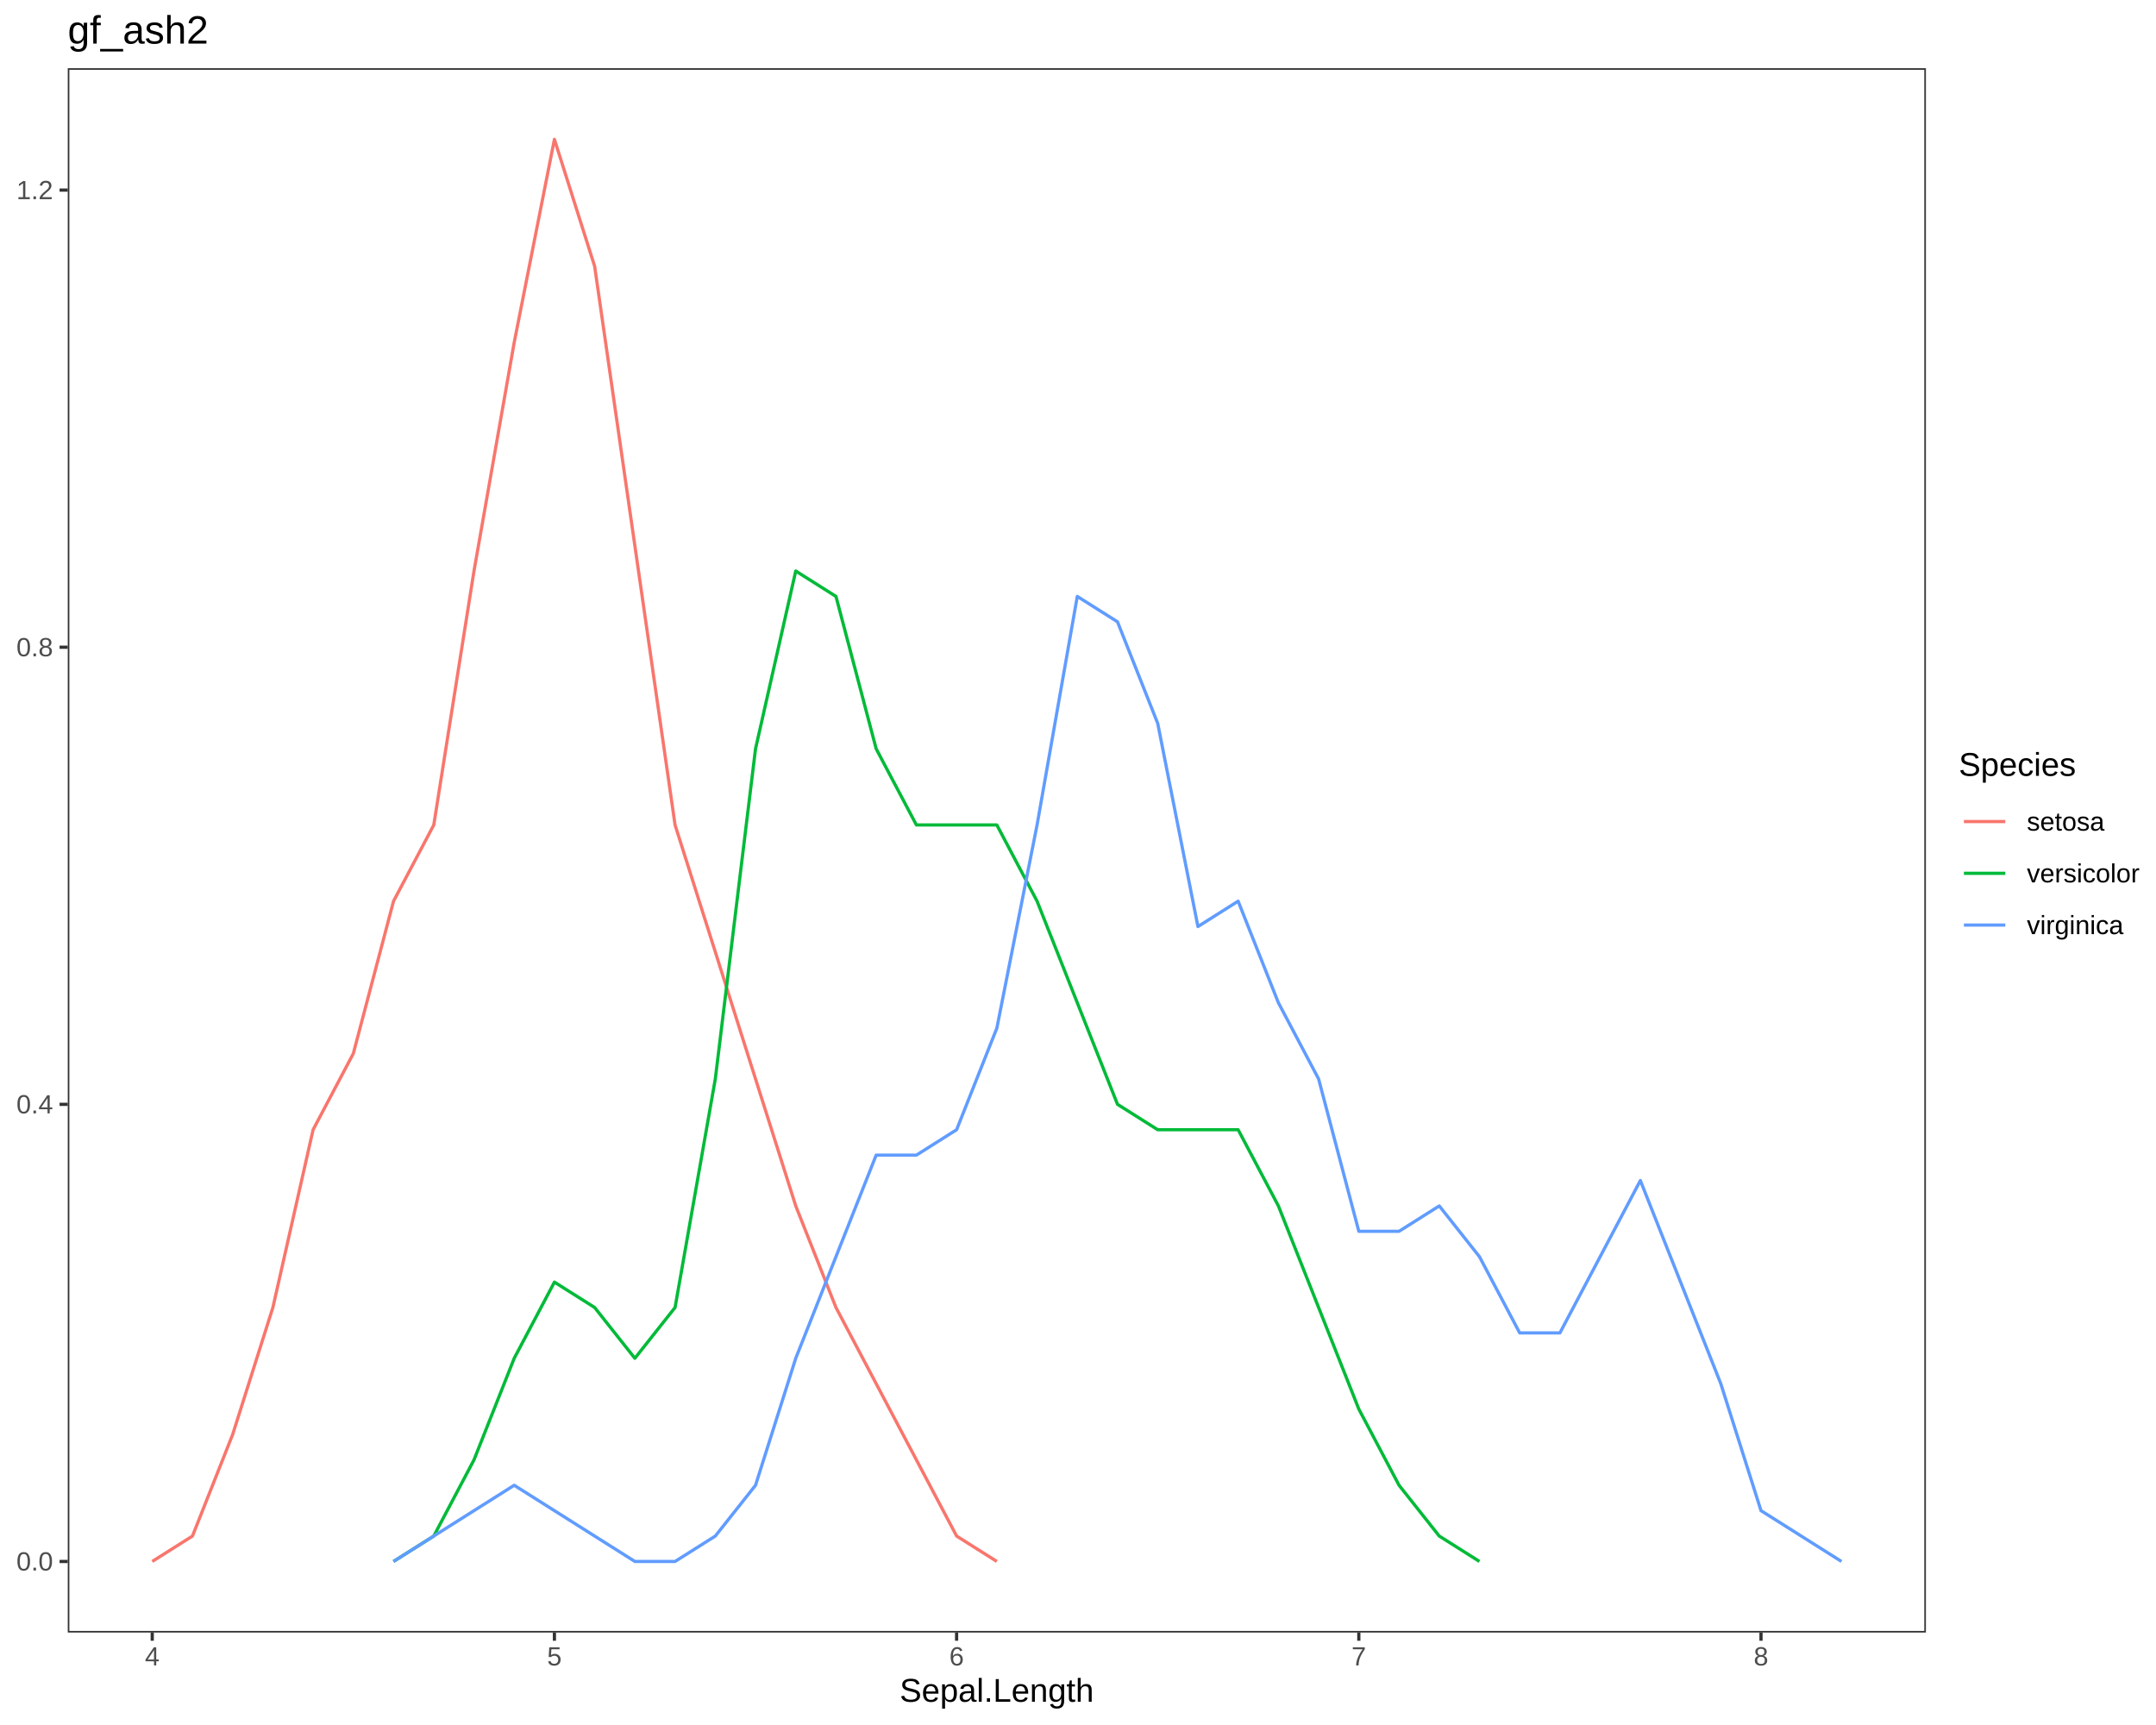
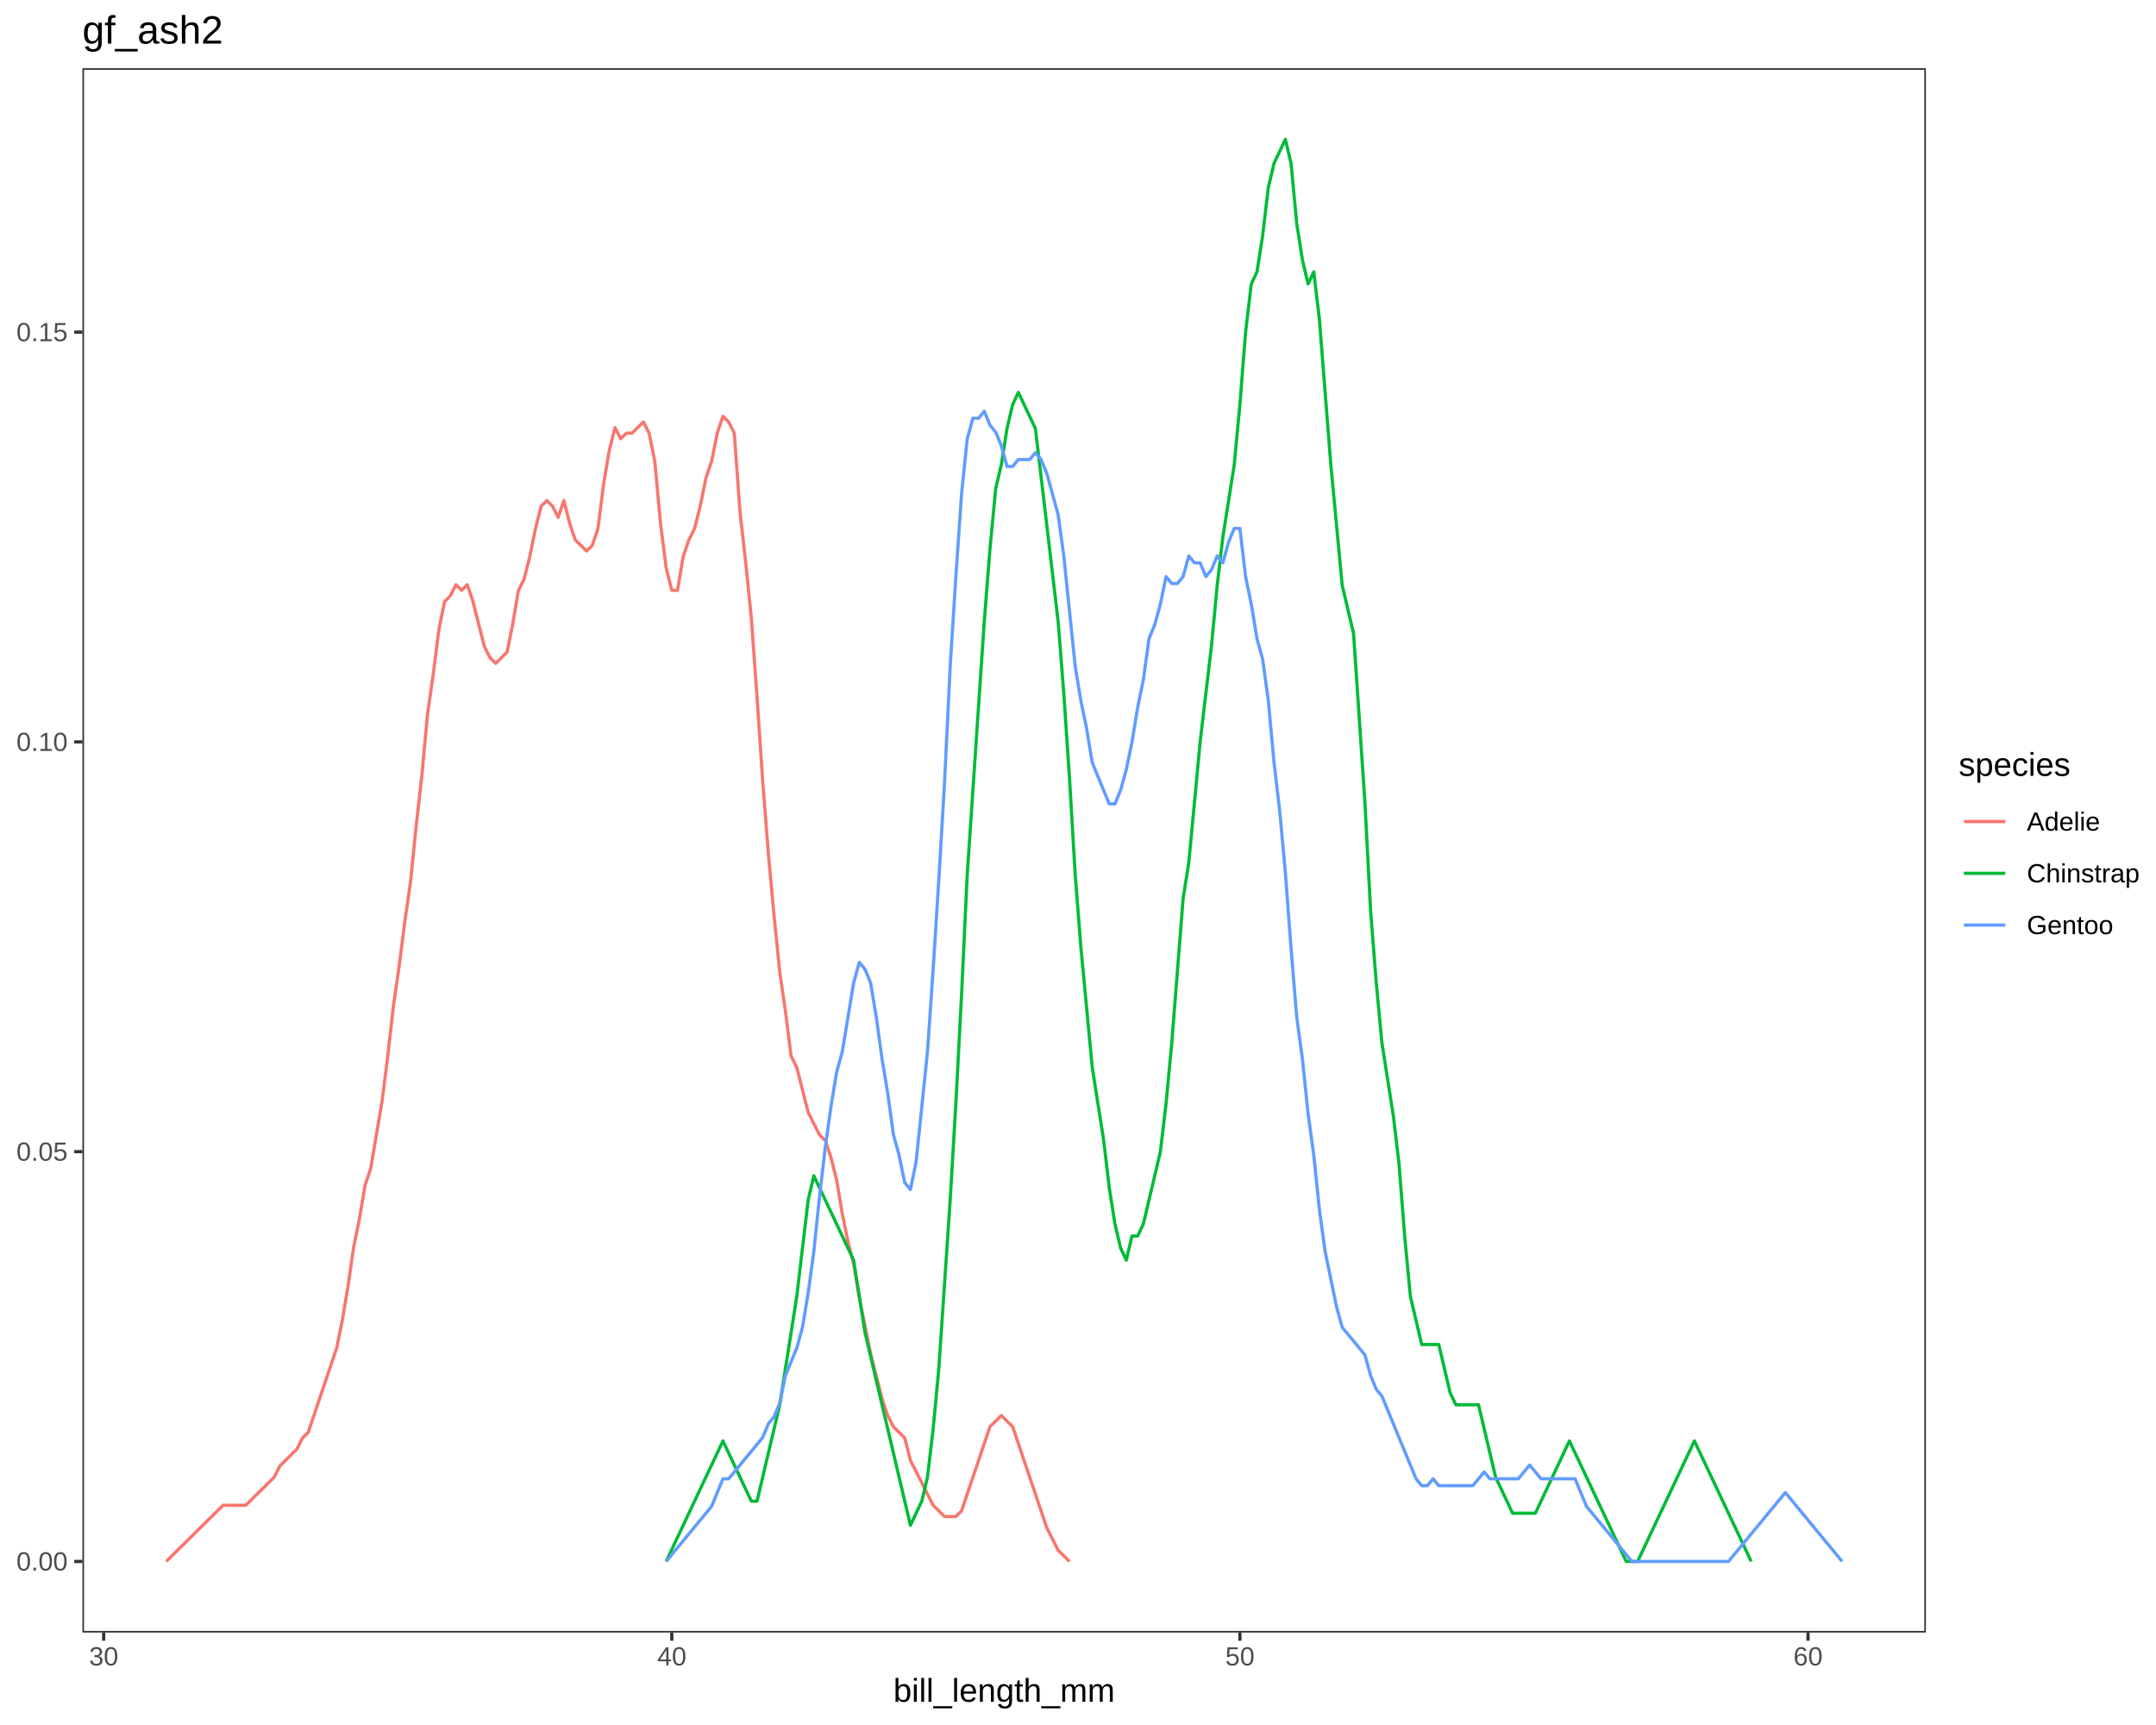
<svg xmlns="http://www.w3.org/2000/svg" viewBox="0 0 720.00 576.00">
  <defs>
    <style type="text/css">
    line, polyline, polygon, path, rect, circle {
      fill: none;
      stroke: #000000;
      stroke-linecap: round;
      stroke-linejoin: round;
      stroke-miterlimit: 10.00;
    }
  </style>
  </defs>
  <rect width="100%" height="100%" style="stroke: none; fill: #FFFFFF;" />
  <rect x="0.00" y="0.00" width="720.00" height="576.00" style="stroke-width: 1.07; stroke: #FFFFFF; fill: #FFFFFF;" />
  <defs>
-     <clipPath id="cpMjIuNjN8NjQzLjE2fDU0NS4xM3wyMi43Nw==">
-       <rect x="22.63" y="22.77" width="620.53" height="522.36" />
+     <clipPath id="cpMjcuNTJ8NjQzLjE2fDU0NS4xM3wyMi43Nw==">
+       <rect x="27.52" y="22.77" width="615.64" height="522.36" />
    </clipPath>
  </defs>
-   <rect x="22.63" y="22.77" width="620.53" height="522.36" style="stroke-width: 1.07; stroke: none; fill: #FFFFFF;" clip-path="url(#cpMjIuNjN8NjQzLjE2fDU0NS4xM3wyMi43Nw==)" />
-   <polyline points="50.84,521.39 64.27,512.91 77.70,478.99 91.13,436.59 104.56,377.23 117.99,351.79 131.42,300.91 131.42,300.91 144.86,275.47 158.29,190.67 171.72,114.35 171.72,114.35 185.15,46.52 198.58,88.91 198.58,88.91 212.01,182.19 225.44,275.47 238.88,317.87 238.88,317.87 252.31,360.27 265.74,402.67 279.17,436.59 292.60,462.03 319.46,512.91 332.90,521.39 " style="stroke-width: 1.07; stroke: #F8766D; stroke-linecap: butt;" clip-path="url(#cpMjIuNjN8NjQzLjE2fDU0NS4xM3wyMi43Nw==)" />
-   <polyline points="131.42,521.39 144.86,512.91 158.29,487.47 171.72,453.55 185.15,428.11 198.58,436.59 198.58,436.59 212.01,453.55 225.44,436.59 238.88,360.27 238.88,360.27 252.31,250.03 265.74,190.67 265.74,190.67 279.17,199.15 292.60,250.03 306.03,275.47 306.03,275.47 319.46,275.47 332.90,275.47 332.90,275.47 346.33,300.91 359.76,334.83 373.19,368.75 373.19,368.75 386.62,377.23 400.05,377.23 400.05,377.23 413.48,377.23 426.92,402.67 440.35,436.59 440.35,436.59 453.78,470.51 467.21,495.95 480.64,512.91 494.07,521.39 " style="stroke-width: 1.07; stroke: #00BA38; stroke-linecap: butt;" clip-path="url(#cpMjIuNjN8NjQzLjE2fDU0NS4xM3wyMi43Nw==)" />
-   <polyline points="131.42,521.39 171.72,495.95 212.01,521.39 225.44,521.39 238.88,512.91 252.31,495.95 265.74,453.55 265.74,453.55 279.17,419.63 292.60,385.71 306.03,385.71 306.03,385.71 319.46,377.23 332.90,343.31 332.90,343.31 346.33,275.47 359.76,199.15 373.19,207.63 373.19,207.63 386.62,241.55 400.05,309.39 400.05,309.39 413.48,300.91 426.92,334.83 440.35,360.27 453.78,411.15 467.21,411.15 467.21,411.15 480.64,402.67 494.07,419.63 507.50,445.07 507.50,445.07 520.94,445.07 534.37,419.63 534.37,419.63 547.80,394.19 574.66,462.03 574.66,462.03 588.09,504.43 614.96,521.39 " style="stroke-width: 1.07; stroke: #619CFF; stroke-linecap: butt;" clip-path="url(#cpMjIuNjN8NjQzLjE2fDU0NS4xM3wyMi43Nw==)" />
-   <rect x="22.63" y="22.77" width="620.53" height="522.36" style="stroke-width: 1.07; stroke: #333333;" clip-path="url(#cpMjIuNjN8NjQzLjE2fDU0NS4xM3wyMi43Nw==)" />
+   <rect x="27.52" y="22.77" width="615.64" height="522.36" style="stroke-width: 1.07; stroke: none; fill: #FFFFFF;" clip-path="url(#cpMjcuNTJ8NjQzLjE2fDU0NS4xM3wyMi43Nw==)" />
+   <polyline points="55.50,521.39 74.48,502.64 82.06,502.64 91.55,493.27 93.45,489.52 99.14,483.90 101.04,480.15 102.93,478.28 110.52,455.78 112.42,450.16 114.32,440.79 116.21,429.54 118.11,416.42 120.01,407.05 121.91,395.81 123.80,390.18 127.60,367.69 129.49,352.70 131.39,335.83 133.29,322.71 135.19,307.71 137.08,294.59 138.98,275.85 140.88,258.98 142.78,238.36 144.67,225.24 146.57,210.24 148.47,200.87 150.36,199.00 152.26,195.25 154.16,197.12 156.06,195.25 157.95,200.87 159.85,208.37 161.75,215.87 163.64,219.62 165.54,221.49 167.44,219.62 169.34,217.74 171.23,208.37 173.13,197.12 175.03,193.38 176.92,185.88 178.82,176.51 180.72,169.01 182.62,167.13 184.51,169.01 186.41,172.76 188.31,167.13 190.21,174.63 192.10,180.26 195.90,184.00 197.79,182.13 199.69,176.51 201.59,161.51 203.49,150.27 205.38,142.77 207.28,146.52 209.18,144.64 211.07,144.64 214.87,140.89 216.77,144.64 218.66,154.01 220.56,174.63 222.46,189.63 224.35,197.12 226.25,197.12 228.15,185.88 230.05,180.26 231.94,176.51 233.84,169.01 235.74,159.64 237.64,154.01 239.53,144.64 241.43,139.02 243.33,140.89 245.22,144.64 247.12,170.88 249.02,187.75 250.92,206.50 252.81,232.74 254.71,260.85 256.61,285.22 258.50,305.84 260.40,324.58 262.30,337.70 264.20,352.70 266.09,356.44 267.99,363.94 269.89,371.44 271.78,375.19 273.68,378.94 275.58,380.81 277.48,386.43 279.37,393.93 281.27,405.18 283.17,414.55 285.07,422.05 286.96,433.29 290.76,452.04 294.55,467.03 296.45,472.65 298.35,476.40 302.14,480.15 304.04,487.65 311.63,502.64 315.42,506.39 319.21,506.39 321.11,504.52 330.60,476.40 334.39,472.65 338.19,476.40 349.57,510.14 353.36,517.64 357.16,521.39 " style="stroke-width: 1.07; stroke: #F8766D; stroke-linecap: butt;" clip-path="url(#cpMjcuNTJ8NjQzLjE2fDU0NS4xM3wyMi43Nw==)" />
+   <polyline points="222.46,521.39 241.43,481.14 250.92,501.27 252.81,501.27 260.40,469.07 266.09,432.85 269.89,400.66 271.78,392.61 285.07,420.78 288.86,444.92 290.76,452.97 304.04,509.31 307.83,501.27 309.73,493.22 311.63,477.12 313.52,457.00 317.32,400.66 319.21,368.46 321.11,332.24 323.01,292.00 326.80,235.66 328.70,207.49 330.60,183.34 332.50,163.22 334.39,155.17 336.29,143.10 338.19,135.05 340.08,131.03 341.98,135.05 345.78,143.10 347.67,159.20 349.57,175.29 351.47,191.39 353.36,207.49 355.26,231.63 357.16,259.80 359.06,292.00 360.95,316.15 364.75,356.39 366.64,368.46 368.54,380.54 370.44,396.63 372.34,408.71 374.23,416.75 376.13,420.78 378.03,412.73 379.93,412.73 381.82,408.71 385.62,392.61 387.51,384.56 389.41,368.46 391.31,348.34 395.10,300.05 397.00,287.98 398.90,267.85 400.79,247.73 404.59,215.54 406.49,195.42 408.38,179.32 410.28,167.25 412.18,155.17 414.07,135.05 415.97,110.90 417.87,94.81 419.77,90.78 421.66,78.71 423.56,62.61 425.46,54.56 427.36,50.54 429.25,46.52 431.15,54.56 433.05,74.69 434.94,86.76 436.84,94.81 438.74,90.78 440.64,106.88 442.53,131.03 444.43,155.17 446.33,175.29 448.22,195.42 450.12,203.46 452.02,211.51 455.81,267.85 457.71,304.07 459.61,328.22 461.50,348.34 465.30,372.49 467.20,388.58 469.09,412.73 470.99,432.85 474.79,448.95 480.48,448.95 484.27,465.05 486.17,469.07 493.76,469.07 499.45,493.22 505.14,505.29 512.73,505.29 524.11,481.14 543.08,521.39 546.88,521.39 565.85,481.14 584.82,521.39 " style="stroke-width: 1.07; stroke: #00BA38; stroke-linecap: butt;" clip-path="url(#cpMjcuNTJ8NjQzLjE2fDU0NS4xM3wyMi43Nw==)" />
+   <polyline points="222.46,521.39 237.64,502.99 241.43,493.79 243.33,493.79 254.71,479.99 256.61,475.39 258.50,473.09 260.40,468.50 262.30,459.30 266.09,450.10 267.99,443.20 269.89,431.70 271.78,417.90 273.68,399.51 275.58,383.41 277.48,369.61 279.37,358.11 281.27,351.21 285.07,328.22 286.96,321.32 288.86,323.62 290.76,328.22 292.65,339.72 294.55,353.51 296.45,365.01 298.35,378.81 300.24,385.71 302.14,394.91 304.04,397.21 305.93,388.01 307.83,369.61 309.73,351.21 311.63,323.62 313.52,293.72 315.42,261.53 317.32,222.44 319.21,192.54 321.11,164.95 323.01,146.55 324.91,139.65 326.80,139.65 328.70,137.35 330.60,141.95 332.50,144.25 334.39,148.85 336.29,155.75 338.19,155.75 340.08,153.45 341.98,153.45 343.88,153.45 345.78,151.15 347.67,153.45 349.57,158.05 351.47,164.95 353.36,171.84 355.26,185.64 359.06,222.44 360.95,233.93 362.85,243.13 364.75,254.63 366.64,259.23 368.54,263.83 370.44,268.43 372.34,268.43 374.23,263.83 376.13,256.93 378.03,247.73 379.93,236.23 381.82,227.04 383.72,213.24 385.62,208.64 387.51,201.74 389.41,192.54 391.31,194.84 393.21,194.84 395.10,192.54 397.00,185.64 398.90,187.94 400.79,187.94 402.69,192.54 404.59,190.24 406.49,185.64 408.38,187.94 410.28,181.04 412.18,176.44 414.07,176.44 415.97,192.54 417.87,201.74 419.77,213.24 421.66,220.14 423.56,233.93 425.46,254.63 427.36,270.73 429.25,291.42 431.15,316.72 433.05,339.72 434.94,353.51 436.84,371.91 438.74,385.71 440.64,404.11 442.53,417.90 446.33,436.30 448.22,443.20 453.92,450.10 455.81,452.40 457.71,459.30 459.61,463.90 461.50,466.20 472.89,493.79 474.79,496.09 476.68,496.09 478.58,493.79 480.48,496.09 491.86,496.09 495.65,491.49 497.55,493.79 507.04,493.79 510.83,489.19 514.63,493.79 526.01,493.79 529.80,502.99 544.98,521.39 577.23,521.39 596.21,498.39 615.18,521.39 " style="stroke-width: 1.07; stroke: #619CFF; stroke-linecap: butt;" clip-path="url(#cpMjcuNTJ8NjQzLjE2fDU0NS4xM3wyMi43Nw==)" />
+   <rect x="27.52" y="22.77" width="615.64" height="522.36" style="stroke-width: 1.07; stroke: #333333;" clip-path="url(#cpMjcuNTJ8NjQzLjE2fDU0NS4xM3wyMi43Nw==)" />
  <defs>
    <clipPath id="cpMC4wMHw3MjAuMDB8NTc2LjAwfDAuMDA=">
      <rect x="0.00" y="0.00" width="720.00" height="576.00" />
    </clipPath>
  </defs>
  <g clip-path="url(#cpMC4wMHw3MjAuMDB8NTc2LjAwfDAuMDA=)">
-     <text x="5.48" y="524.41" style="font-size: 8.80px; fill: #4D4D4D; font-family: Liberation Sans;" textLength="12.22px" lengthAdjust="spacingAndGlyphs">0.0</text>
+     <text x="5.48" y="524.41" style="font-size: 8.80px; fill: #4D4D4D; font-family: Liberation Sans;" textLength="17.11px" lengthAdjust="spacingAndGlyphs">0.00</text>
  </g>
  <g clip-path="url(#cpMC4wMHw3MjAuMDB8NTc2LjAwfDAuMDA=)">
-     <text x="5.48" y="371.77" style="font-size: 8.80px; fill: #4D4D4D; font-family: Liberation Sans;" textLength="12.22px" lengthAdjust="spacingAndGlyphs">0.4</text>
+     <text x="5.48" y="387.58" style="font-size: 8.80px; fill: #4D4D4D; font-family: Liberation Sans;" textLength="17.11px" lengthAdjust="spacingAndGlyphs">0.05</text>
  </g>
  <g clip-path="url(#cpMC4wMHw3MjAuMDB8NTc2LjAwfDAuMDA=)">
-     <text x="5.48" y="219.14" style="font-size: 8.80px; fill: #4D4D4D; font-family: Liberation Sans;" textLength="12.22px" lengthAdjust="spacingAndGlyphs">0.8</text>
+     <text x="5.48" y="250.76" style="font-size: 8.80px; fill: #4D4D4D; font-family: Liberation Sans;" textLength="17.11px" lengthAdjust="spacingAndGlyphs">0.10</text>
  </g>
  <g clip-path="url(#cpMC4wMHw3MjAuMDB8NTc2LjAwfDAuMDA=)">
-     <text x="5.48" y="66.50" style="font-size: 8.80px; fill: #4D4D4D; font-family: Liberation Sans;" textLength="12.22px" lengthAdjust="spacingAndGlyphs">1.2</text>
+     <text x="5.48" y="113.93" style="font-size: 8.80px; fill: #4D4D4D; font-family: Liberation Sans;" textLength="17.11px" lengthAdjust="spacingAndGlyphs">0.15</text>
  </g>
-   <polyline points="19.89,521.39 22.63,521.39 " style="stroke-width: 1.07; stroke: #333333; stroke-linecap: butt;" clip-path="url(#cpMC4wMHw3MjAuMDB8NTc2LjAwfDAuMDA=)" />
-   <polyline points="19.89,368.75 22.63,368.75 " style="stroke-width: 1.07; stroke: #333333; stroke-linecap: butt;" clip-path="url(#cpMC4wMHw3MjAuMDB8NTc2LjAwfDAuMDA=)" />
-   <polyline points="19.89,216.11 22.63,216.11 " style="stroke-width: 1.07; stroke: #333333; stroke-linecap: butt;" clip-path="url(#cpMC4wMHw3MjAuMDB8NTc2LjAwfDAuMDA=)" />
-   <polyline points="19.89,63.47 22.63,63.47 " style="stroke-width: 1.07; stroke: #333333; stroke-linecap: butt;" clip-path="url(#cpMC4wMHw3MjAuMDB8NTc2LjAwfDAuMDA=)" />
-   <polyline points="50.84,547.87 50.84,545.13 " style="stroke-width: 1.07; stroke: #333333; stroke-linecap: butt;" clip-path="url(#cpMC4wMHw3MjAuMDB8NTc2LjAwfDAuMDA=)" />
-   <polyline points="185.15,547.87 185.15,545.13 " style="stroke-width: 1.07; stroke: #333333; stroke-linecap: butt;" clip-path="url(#cpMC4wMHw3MjAuMDB8NTc2LjAwfDAuMDA=)" />
-   <polyline points="319.46,547.87 319.46,545.13 " style="stroke-width: 1.07; stroke: #333333; stroke-linecap: butt;" clip-path="url(#cpMC4wMHw3MjAuMDB8NTc2LjAwfDAuMDA=)" />
-   <polyline points="453.78,547.87 453.78,545.13 " style="stroke-width: 1.07; stroke: #333333; stroke-linecap: butt;" clip-path="url(#cpMC4wMHw3MjAuMDB8NTc2LjAwfDAuMDA=)" />
-   <polyline points="588.09,547.87 588.09,545.13 " style="stroke-width: 1.07; stroke: #333333; stroke-linecap: butt;" clip-path="url(#cpMC4wMHw3MjAuMDB8NTc2LjAwfDAuMDA=)" />
+   <polyline points="24.78,521.39 27.52,521.39 " style="stroke-width: 1.07; stroke: #333333; stroke-linecap: butt;" clip-path="url(#cpMC4wMHw3MjAuMDB8NTc2LjAwfDAuMDA=)" />
+   <polyline points="24.78,384.56 27.52,384.56 " style="stroke-width: 1.07; stroke: #333333; stroke-linecap: butt;" clip-path="url(#cpMC4wMHw3MjAuMDB8NTc2LjAwfDAuMDA=)" />
+   <polyline points="24.78,247.73 27.52,247.73 " style="stroke-width: 1.07; stroke: #333333; stroke-linecap: butt;" clip-path="url(#cpMC4wMHw3MjAuMDB8NTc2LjAwfDAuMDA=)" />
+   <polyline points="24.78,110.90 27.52,110.90 " style="stroke-width: 1.07; stroke: #333333; stroke-linecap: butt;" clip-path="url(#cpMC4wMHw3MjAuMDB8NTc2LjAwfDAuMDA=)" />
+   <polyline points="34.63,547.87 34.63,545.13 " style="stroke-width: 1.07; stroke: #333333; stroke-linecap: butt;" clip-path="url(#cpMC4wMHw3MjAuMDB8NTc2LjAwfDAuMDA=)" />
+   <polyline points="224.35,547.87 224.35,545.13 " style="stroke-width: 1.07; stroke: #333333; stroke-linecap: butt;" clip-path="url(#cpMC4wMHw3MjAuMDB8NTc2LjAwfDAuMDA=)" />
+   <polyline points="414.07,547.87 414.07,545.13 " style="stroke-width: 1.07; stroke: #333333; stroke-linecap: butt;" clip-path="url(#cpMC4wMHw3MjAuMDB8NTc2LjAwfDAuMDA=)" />
+   <polyline points="603.79,547.87 603.79,545.13 " style="stroke-width: 1.07; stroke: #333333; stroke-linecap: butt;" clip-path="url(#cpMC4wMHw3MjAuMDB8NTc2LjAwfDAuMDA=)" />
  <g clip-path="url(#cpMC4wMHw3MjAuMDB8NTc2LjAwfDAuMDA=)">
-     <text x="48.39" y="556.11" style="font-size: 8.80px; fill: #4D4D4D; font-family: Liberation Sans;" textLength="4.89px" lengthAdjust="spacingAndGlyphs">4</text>
+     <text x="29.74" y="556.11" style="font-size: 8.80px; fill: #4D4D4D; font-family: Liberation Sans;" textLength="9.78px" lengthAdjust="spacingAndGlyphs">30</text>
  </g>
  <g clip-path="url(#cpMC4wMHw3MjAuMDB8NTc2LjAwfDAuMDA=)">
-     <text x="182.70" y="556.11" style="font-size: 8.80px; fill: #4D4D4D; font-family: Liberation Sans;" textLength="4.89px" lengthAdjust="spacingAndGlyphs">5</text>
+     <text x="219.46" y="556.11" style="font-size: 8.80px; fill: #4D4D4D; font-family: Liberation Sans;" textLength="9.78px" lengthAdjust="spacingAndGlyphs">40</text>
  </g>
  <g clip-path="url(#cpMC4wMHw3MjAuMDB8NTc2LjAwfDAuMDA=)">
-     <text x="317.02" y="556.11" style="font-size: 8.80px; fill: #4D4D4D; font-family: Liberation Sans;" textLength="4.89px" lengthAdjust="spacingAndGlyphs">6</text>
+     <text x="409.18" y="556.11" style="font-size: 8.80px; fill: #4D4D4D; font-family: Liberation Sans;" textLength="9.78px" lengthAdjust="spacingAndGlyphs">50</text>
  </g>
  <g clip-path="url(#cpMC4wMHw3MjAuMDB8NTc2LjAwfDAuMDA=)">
-     <text x="451.33" y="556.11" style="font-size: 8.80px; fill: #4D4D4D; font-family: Liberation Sans;" textLength="4.89px" lengthAdjust="spacingAndGlyphs">7</text>
+     <text x="598.90" y="556.11" style="font-size: 8.80px; fill: #4D4D4D; font-family: Liberation Sans;" textLength="9.78px" lengthAdjust="spacingAndGlyphs">60</text>
  </g>
  <g clip-path="url(#cpMC4wMHw3MjAuMDB8NTc2LjAwfDAuMDA=)">
-     <text x="585.65" y="556.11" style="font-size: 8.80px; fill: #4D4D4D; font-family: Liberation Sans;" textLength="4.89px" lengthAdjust="spacingAndGlyphs">8</text>
-   </g>
-   <g clip-path="url(#cpMC4wMHw3MjAuMDB8NTc2LjAwfDAuMDA=)">
-     <text x="300.44" y="568.24" style="font-size: 11.00px; font-family: Liberation Sans;" textLength="64.91px" lengthAdjust="spacingAndGlyphs">Sepal.Length</text>
+     <text x="298.34" y="568.24" style="font-size: 11.00px; font-family: Liberation Sans;" textLength="74.00px" lengthAdjust="spacingAndGlyphs">bill_length_mm</text>
  </g>
  <rect x="654.12" y="250.37" width="60.40" height="67.16" style="stroke-width: 1.07; stroke: none; fill: #FFFFFF;" clip-path="url(#cpMC4wMHw3MjAuMDB8NTc2LjAwfDAuMDA=)" />
  <g clip-path="url(#cpMC4wMHw3MjAuMDB8NTc2LjAwfDAuMDA=)">
-     <text x="654.12" y="259.07" style="font-size: 11.00px; font-family: Liberation Sans;" textLength="39.16px" lengthAdjust="spacingAndGlyphs">Species</text>
+     <text x="654.12" y="259.07" style="font-size: 11.00px; font-family: Liberation Sans;" textLength="37.31px" lengthAdjust="spacingAndGlyphs">species</text>
  </g>
  <rect x="654.12" y="265.69" width="17.28" height="17.28" style="stroke-width: 1.07; stroke: none; fill: #FFFFFF;" clip-path="url(#cpMC4wMHw3MjAuMDB8NTc2LjAwfDAuMDA=)" />
  <line x1="655.85" y1="274.33" x2="669.67" y2="274.33" style="stroke-width: 1.07; stroke: #F8766D; stroke-linecap: butt;" clip-path="url(#cpMC4wMHw3MjAuMDB8NTc2LjAwfDAuMDA=)" />
  <rect x="654.12" y="282.97" width="17.28" height="17.28" style="stroke-width: 1.07; stroke: none; fill: #FFFFFF;" clip-path="url(#cpMC4wMHw3MjAuMDB8NTc2LjAwfDAuMDA=)" />
  <line x1="655.85" y1="291.61" x2="669.67" y2="291.61" style="stroke-width: 1.07; stroke: #00BA38; stroke-linecap: butt;" clip-path="url(#cpMC4wMHw3MjAuMDB8NTc2LjAwfDAuMDA=)" />
  <rect x="654.12" y="300.25" width="17.28" height="17.28" style="stroke-width: 1.07; stroke: none; fill: #FFFFFF;" clip-path="url(#cpMC4wMHw3MjAuMDB8NTc2LjAwfDAuMDA=)" />
  <line x1="655.85" y1="308.89" x2="669.67" y2="308.89" style="stroke-width: 1.07; stroke: #619CFF; stroke-linecap: butt;" clip-path="url(#cpMC4wMHw3MjAuMDB8NTc2LjAwfDAuMDA=)" />
  <g clip-path="url(#cpMC4wMHw3MjAuMDB8NTc2LjAwfDAuMDA=)">
-     <text x="676.88" y="277.36" style="font-size: 8.80px; font-family: Liberation Sans;" textLength="25.92px" lengthAdjust="spacingAndGlyphs">setosa</text>
+     <text x="676.88" y="277.36" style="font-size: 8.80px; font-family: Liberation Sans;" textLength="24.45px" lengthAdjust="spacingAndGlyphs">Adelie</text>
  </g>
  <g clip-path="url(#cpMC4wMHw3MjAuMDB8NTc2LjAwfDAuMDA=)">
-     <text x="676.88" y="294.64" style="font-size: 8.80px; font-family: Liberation Sans;" textLength="37.64px" lengthAdjust="spacingAndGlyphs">versicolor</text>
+     <text x="676.88" y="294.64" style="font-size: 8.80px; font-family: Liberation Sans;" textLength="37.64px" lengthAdjust="spacingAndGlyphs">Chinstrap</text>
  </g>
  <g clip-path="url(#cpMC4wMHw3MjAuMDB8NTc2LjAwfDAuMDA=)">
-     <text x="676.88" y="311.92" style="font-size: 8.80px; font-family: Liberation Sans;" textLength="32.27px" lengthAdjust="spacingAndGlyphs">virginica</text>
+     <text x="676.88" y="311.92" style="font-size: 8.80px; font-family: Liberation Sans;" textLength="28.84px" lengthAdjust="spacingAndGlyphs">Gentoo</text>
  </g>
  <g clip-path="url(#cpMC4wMHw3MjAuMDB8NTc2LjAwfDAuMDA=)">
-     <text x="22.63" y="14.56" style="font-size: 13.20px; font-family: Liberation Sans;" textLength="46.89px" lengthAdjust="spacingAndGlyphs">gf_ash2</text>
+     <text x="27.52" y="14.56" style="font-size: 13.20px; font-family: Liberation Sans;" textLength="46.89px" lengthAdjust="spacingAndGlyphs">gf_ash2</text>
  </g>
</svg>
